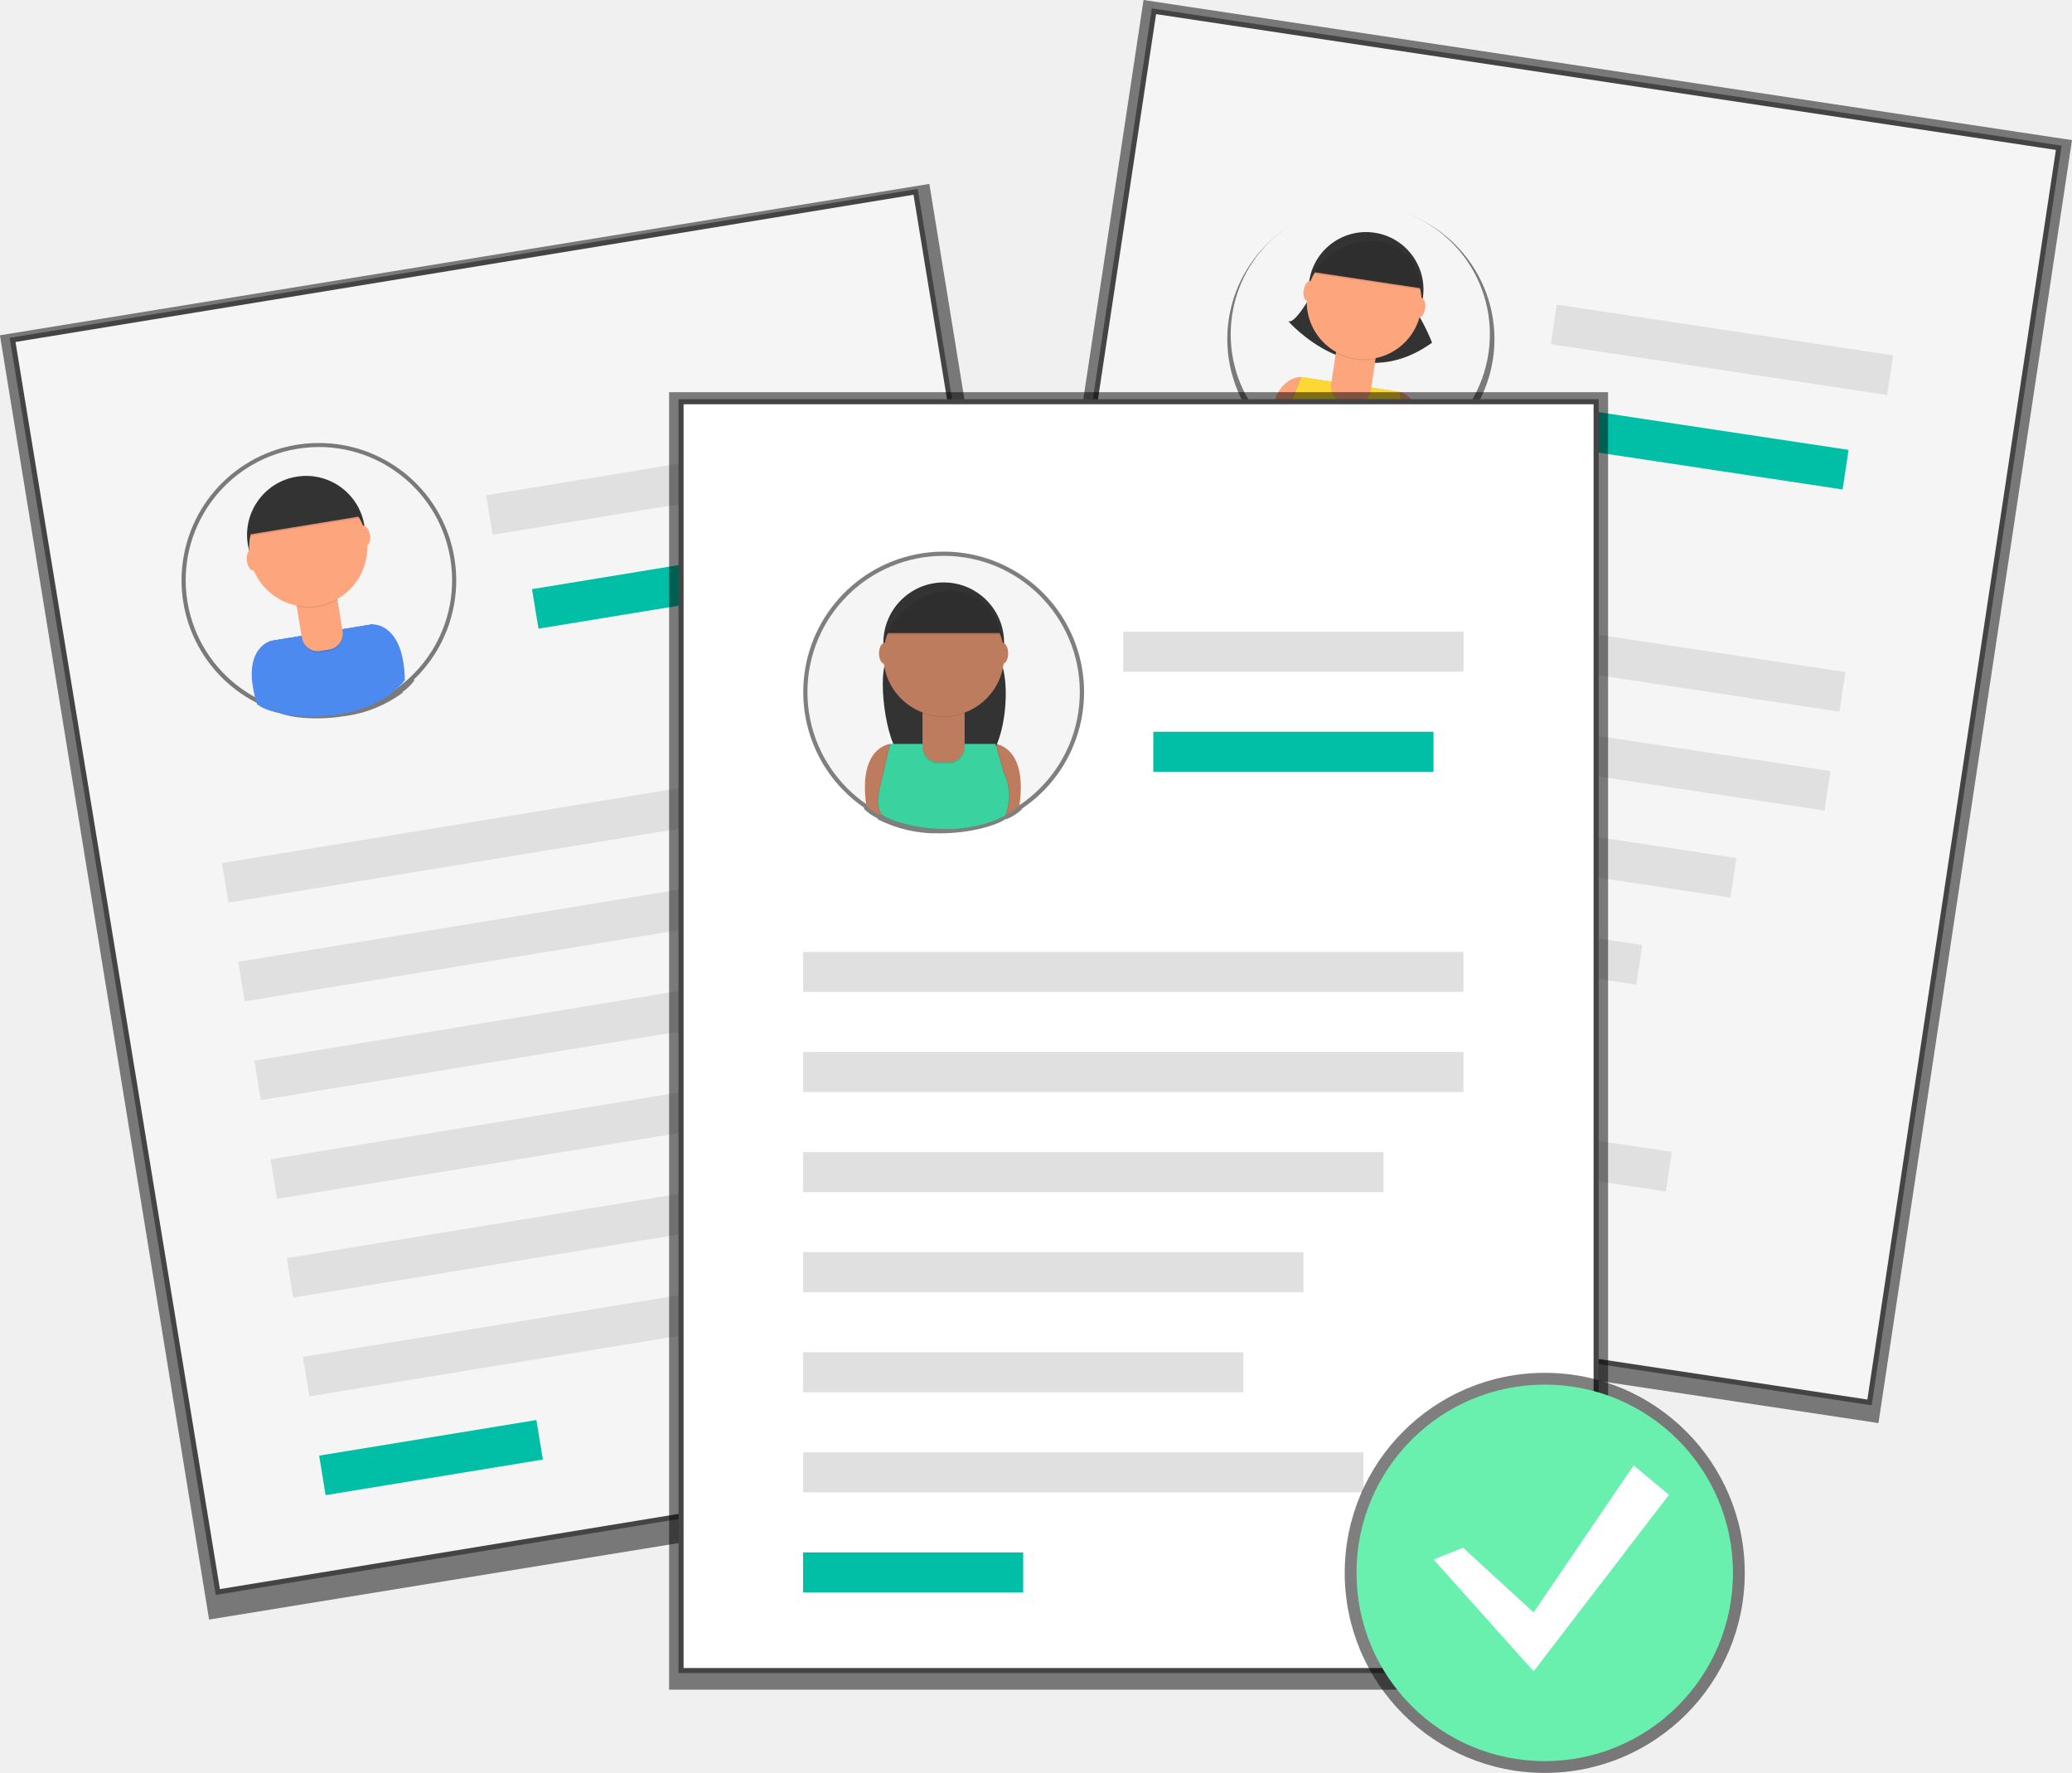
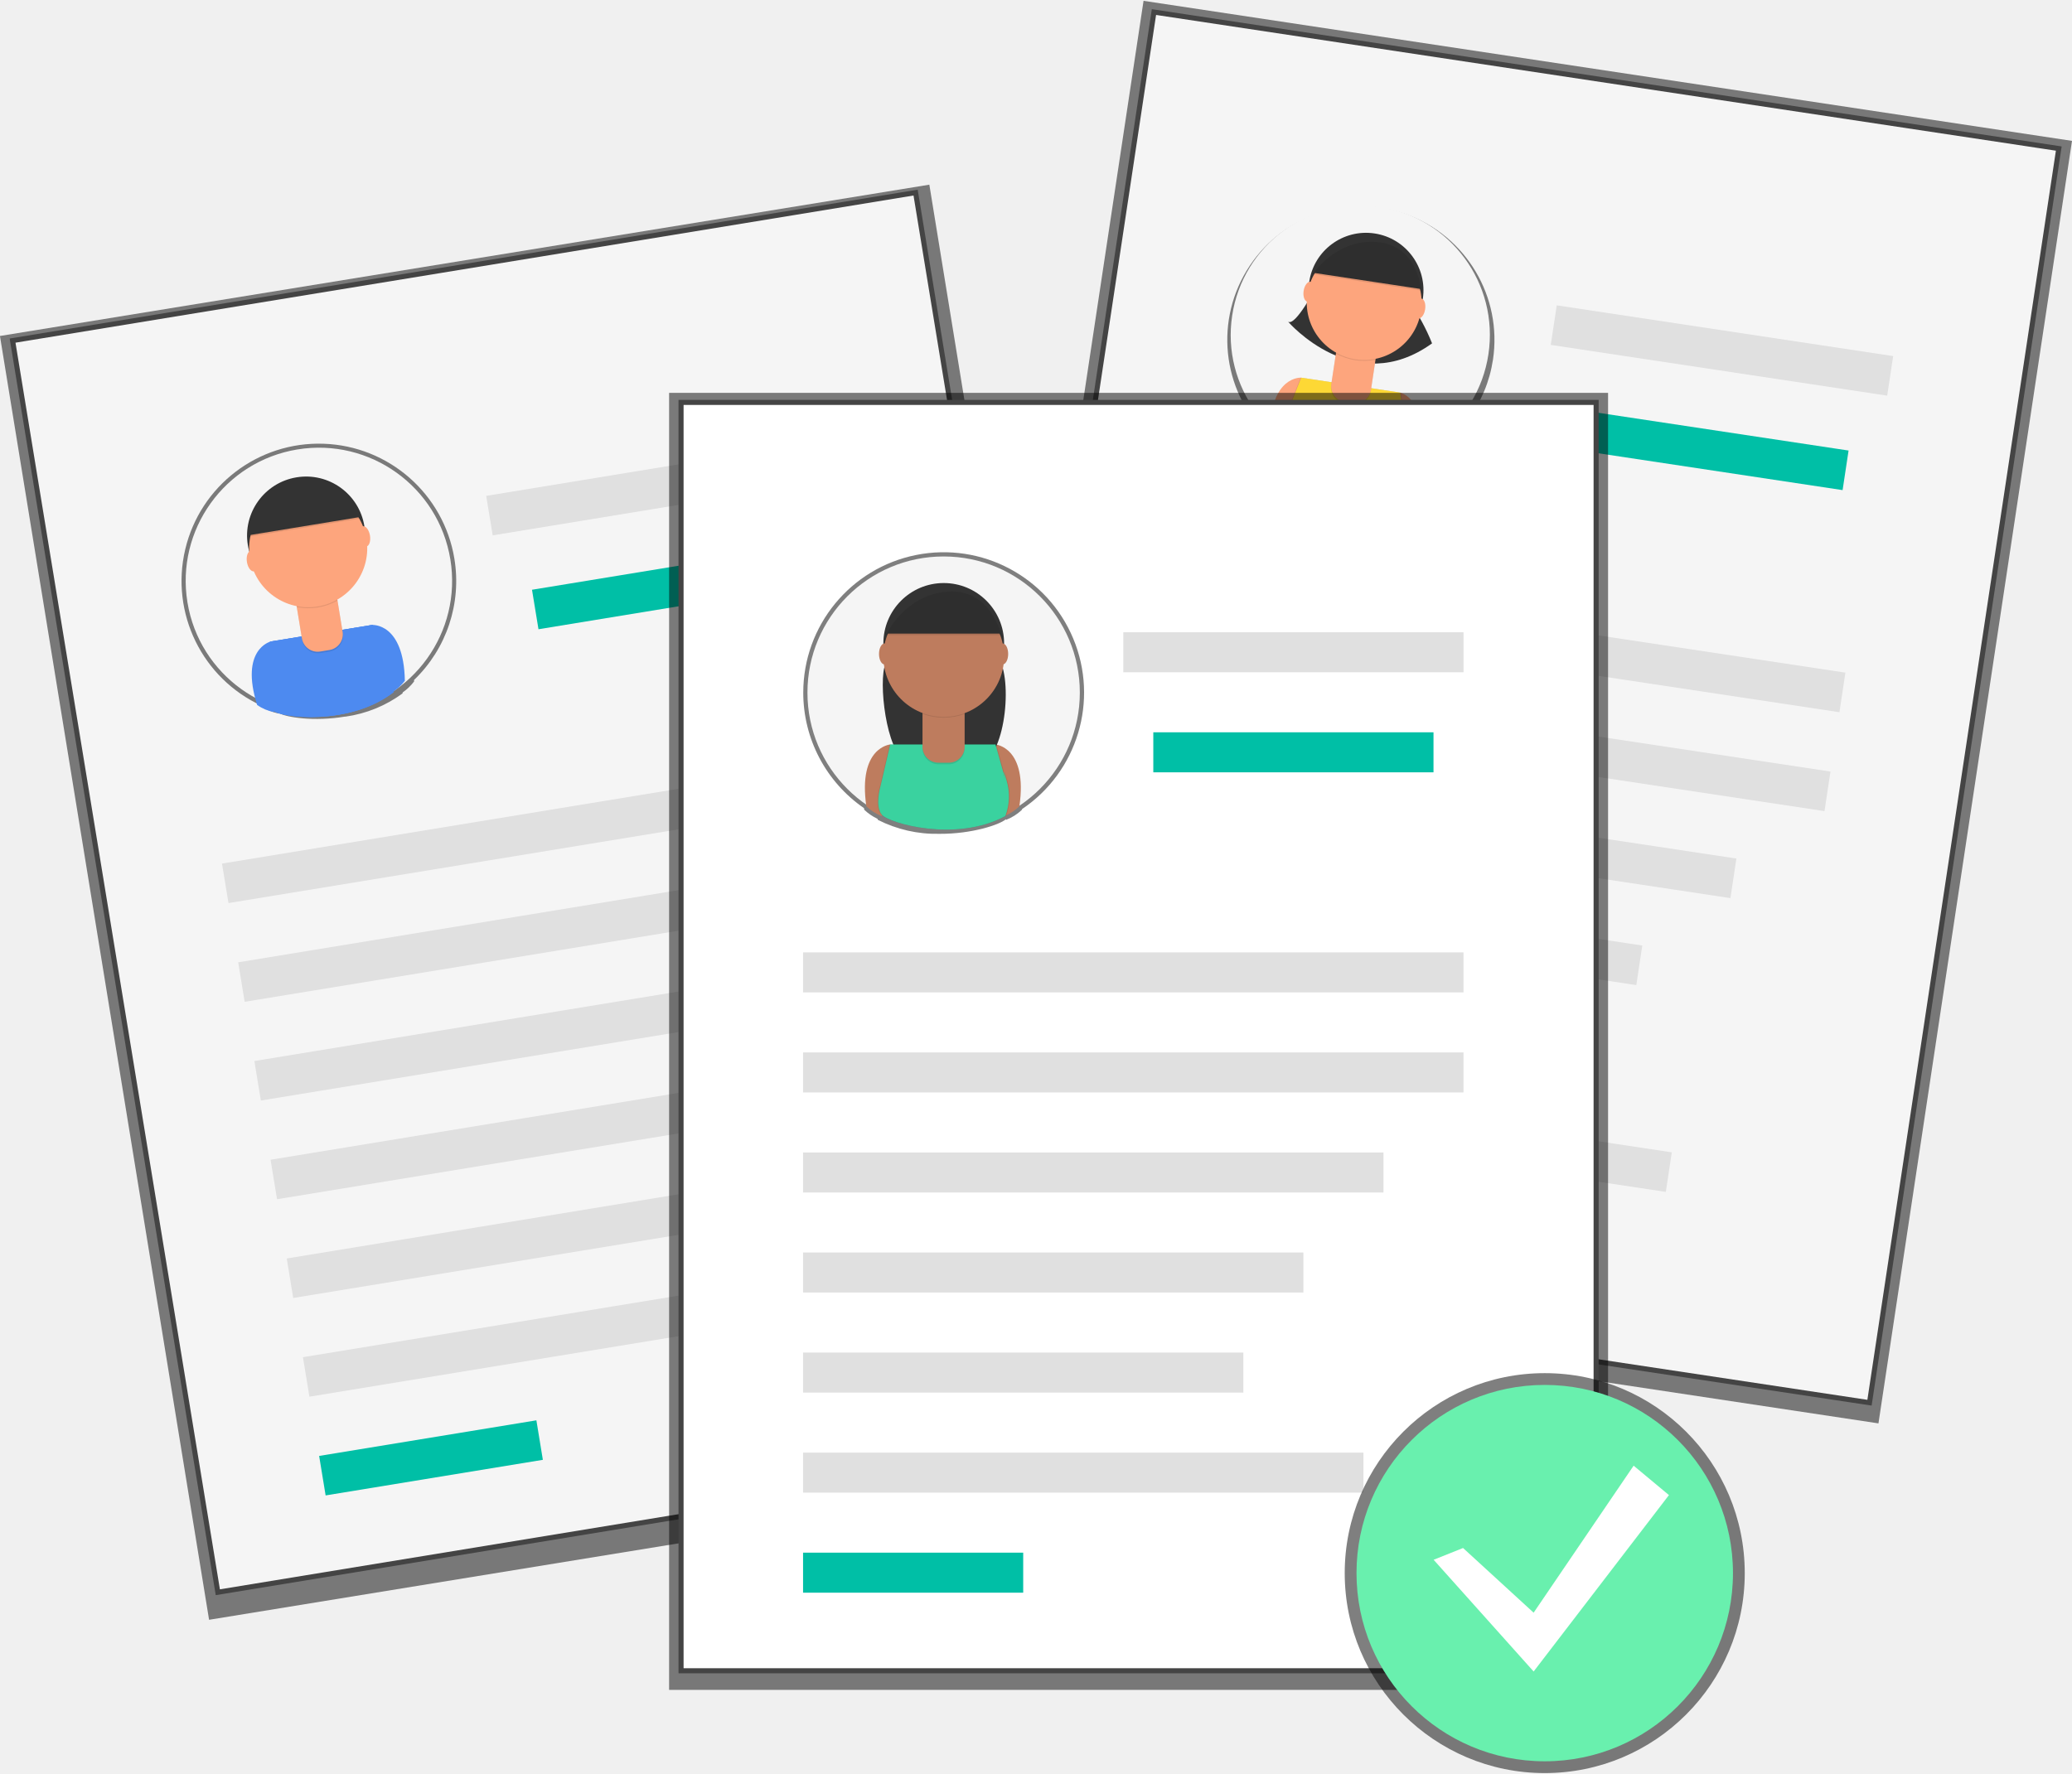
- <svg xmlns="http://www.w3.org/2000/svg" xmlns:xlink="http://www.w3.org/1999/xlink" width="409.091" height="350" viewBox="0 0 409.091 350">
+ <svg xmlns="http://www.w3.org/2000/svg" xmlns:xlink="http://www.w3.org/1999/xlink" width="362px" height="310px" viewBox="0 0 409.091 350">
  <defs>
    <linearGradient id="prefix__linear-gradient" x1=".444" x2=".444" y1="2.08" y2=".698" gradientUnits="objectBoundingBox">
      <stop offset="0" stop-color="gray" stop-opacity=".251" />
      <stop offset=".54" stop-color="gray" stop-opacity=".122" />
      <stop offset="1" stop-color="gray" stop-opacity=".102" />
    </linearGradient>
    <linearGradient id="prefix__linear-gradient-2" x1=".027" x2=".027" y1="4.202" y2="3.205" xlink:href="#prefix__linear-gradient" />
    <linearGradient id="prefix__linear-gradient-3" x1=".684" x2=".684" y1=".372" y2="-.628" xlink:href="#prefix__linear-gradient" />
    <linearGradient id="prefix__linear-gradient-4" x1="1.326" x2="1.326" y1="-2.088" y2="-3.089" xlink:href="#prefix__linear-gradient" />
    <linearGradient id="prefix__linear-gradient-5" x1=".5" x2=".5" y1="1" y2="0" xlink:href="#prefix__linear-gradient" />
    <linearGradient id="prefix__linear-gradient-6" x1="-8.568" x2="-8.568" y1="1" y2="0" xlink:href="#prefix__linear-gradient" />
    <linearGradient id="prefix__linear-gradient-7" x1=".5" x2=".5" y1="1" y2="0" xlink:href="#prefix__linear-gradient" />
    <style>
            .prefix__cls-1{opacity:.5}.prefix__cls-3,.prefix__cls-7{fill:#f5f5f5}.prefix__cls-3{stroke:#444}.prefix__cls-4{fill:#e0e0e0}.prefix__cls-5{fill:#00bfa6}.prefix__cls-8{fill:#fda57d}.prefix__cls-9{fill:#333}.prefix__cls-10{opacity:.1}.prefix__cls-14{fill:#4d8af0}.prefix__cls-18{fill:#be7c5e}
        </style>
  </defs>
  <g id="prefix__undraw_hiring_cyhs" transform="translate(-.328 -.023)">
    <g id="prefix__Group_286" class="prefix__cls-1" data-name="Group 286" transform="translate(187.892 .023)">
      <path id="prefix__Rectangle_558" d="M0 0H256.147V185.387H0z" data-name="Rectangle 558" transform="rotate(-81.42 147.181 126.64)" />
    </g>
    <path id="prefix__Rectangle_559" d="M0 0H250.485V180.67H0z" class="prefix__cls-3" data-name="Rectangle 559" transform="rotate(-81.42 240.626 14.094)" />
    <path id="prefix__Rectangle_560" d="M0 0H130.397V7.904H0z" class="prefix__cls-4" data-name="Rectangle 560" transform="rotate(8.58 -636.939 1627.93)" />
    <path id="prefix__Rectangle_561" d="M0 0H130.397V7.904H0z" class="prefix__cls-4" data-name="Rectangle 561" transform="rotate(8.58 -768.613 1618.055)" />
    <path id="prefix__Rectangle_562" d="M0 0H67.176V7.904H0z" class="prefix__cls-4" data-name="Rectangle 562" transform="rotate(8.58 -247.137 2080.92)" />
    <path id="prefix__Rectangle_563" d="M0 0H55.322V7.904H0z" class="prefix__cls-5" data-name="Rectangle 563" transform="rotate(8.58 -381.805 2110.567)" />
    <path id="prefix__Rectangle_564" d="M0 0H114.594V7.904H0z" class="prefix__cls-4" data-name="Rectangle 564" transform="rotate(8.58 -900.31 1608.16)" />
    <path id="prefix__Rectangle_565" d="M0 0H98.786V7.904H0z" class="prefix__cls-4" data-name="Rectangle 565" transform="rotate(8.58 -1032.005 1598.266)" />
    <path id="prefix__Rectangle_566" d="M0 0H86.933V7.904H0z" class="prefix__cls-4" data-name="Rectangle 566" transform="rotate(8.58 -1163.693 1588.392)" />
    <path id="prefix__Rectangle_567" d="M0 0H110.64V7.904H0z" class="prefix__cls-4" data-name="Rectangle 567" transform="rotate(8.58 -1295.387 1578.517)" />
    <path id="prefix__Rectangle_568" d="M0 0H43.464V7.904H0z" class="prefix__cls-5" data-name="Rectangle 568" transform="rotate(8.58 -1427.06 1568.662)" />
    <g id="prefix__Group_287" class="prefix__cls-1" data-name="Group 287" transform="translate(242.642 40.6)">
      <path id="prefix__Path_1422" d="M733.362 193.072a26.374 26.374 0 1 0-43.895 15.518v.117a9.025 9.025 0 0 0 2.672 2.34l.051-.112c1.062 1.231 5.952 3.683 11.863 4.558h.131a24.133 24.133 0 0 0 11.765-.875s.042-.066.112-.187a9.4 9.4 0 0 0 2.714-1.315l.084-.29a26.346 26.346 0 0 0 14.5-19.753z" data-name="Path 1422" transform="translate(-680.908 -162.764)" />
    </g>
    <circle id="prefix__Ellipse_271" cx="25.583" cy="25.583" r="25.583" class="prefix__cls-7" data-name="Ellipse 271" transform="rotate(-81.42 170.736 -95.593)" />
    <path id="prefix__Path_1423" d="M705.093 235.078s-6.083-.416-6.163 10.805a8.756 8.756 0 0 0 2.592 2.26l5.12-10.964z" class="prefix__cls-8" data-name="Path 1423" transform="translate(-447.854 -160.636)" />
    <path id="prefix__Path_1424" d="M751.511 241.39s5.952 1.4 2.7 12.144a8.756 8.756 0 0 1-3.145 1.4l-1.661-11.984z" class="prefix__cls-8" data-name="Path 1424" transform="translate(-474.711 -163.996)" />
    <path id="prefix__Path_1425" d="M712.123 196.72s-4.127 7.913-5.573 6.893c0 0 13.131 15.316 28.429 4.287a40.2 40.2 0 0 0-4.6-8.423z" class="prefix__cls-9" data-name="Path 1425" transform="translate(-451.908 -140.23)" />
    <circle id="prefix__Ellipse_272" cx="11.339" cy="11.339" r="11.339" class="prefix__cls-9" data-name="Ellipse 272" transform="rotate(-81.42 167.323 -116.07)" />
    <path id="prefix__Path_1426" d="M726.967 238l-19.561-2.948-3 7.548s-1.619 3.458-.524 5.255 13 7.3 22.93 3.744a10.318 10.318 0 0 0 1.245-6.481c-.491-3.809-.22-.3-.22-.3z" class="prefix__cls-10" data-name="Path 1426" transform="translate(-450.284 -160.623)" />
    <path id="prefix__Path_1427" d="M727.532 238.088l-19.561-2.948-3 7.544s-1.619 3.458-.524 5.255 13 7.3 22.93 3.744a10.318 10.318 0 0 0 1.245-6.481c-.491-3.809-.22-.3-.22-.3z" class="prefix__cls-10" data-name="Path 1427" transform="translate(-450.587 -160.671)" />
    <path id="prefix__Path_1428" d="M727.217 238.038l-19.561-2.948-3 7.548s-1.619 3.458-.524 5.255 13 7.3 22.93 3.744a10.319 10.319 0 0 0 1.245-6.481c-.491-3.809-.22-.3-.22-.3z" data-name="Path 1428" transform="translate(-450.417 -160.644)" style="fill:#fdd835" />
    <path id="prefix__Path_1429" d="M0 0h7.918v7.141a3.149 3.149 0 0 1-3.149 3.149h-1.62A3.149 3.149 0 0 1 0 7.141V0z" class="prefix__cls-10" data-name="Path 1429" transform="rotate(8.58 -326.998 1795.477)" />
    <path id="prefix__Path_1430" d="M0 0h7.913v7.141a3.149 3.149 0 0 1-3.149 3.149H3.149A3.149 3.149 0 0 1 0 7.141z" class="prefix__cls-8" data-name="Path 1430" transform="rotate(8.58 -325.05 1795.62)" />
    <path id="prefix__Path_1431" d="M726.77 223.876a11.386 11.386 0 0 0 7.82 1.2l.145-.959-7.824-1.179z" class="prefix__cls-10" data-name="Path 1431" transform="translate(-462.666 -154.18)" />
    <circle id="prefix__Ellipse_273" cx="11.339" cy="11.339" r="11.339" class="prefix__cls-8" data-name="Ellipse 273" transform="rotate(-81.42 168.553 -114.64)" />
    <path id="prefix__Path_1432" d="M717.07 183.531l21.386 3.224s-.524-8.891-8.69-9.579-12.696 6.355-12.696 6.355z" class="prefix__cls-9" data-name="Path 1432" transform="translate(-457.505 -129.806)" />
    <ellipse id="prefix__Ellipse_274" cx="1.979" cy="1.053" class="prefix__cls-8" data-name="Ellipse 274" rx="1.979" ry="1.053" transform="rotate(-81.42 163.151 -119.95)" />
    <ellipse id="prefix__Ellipse_275" cx="1.979" cy="1.053" class="prefix__cls-8" data-name="Ellipse 275" rx="1.979" ry="1.053" transform="rotate(-81.42 176.027 -131.028)" />
    <path id="prefix__Path_1433" d="M717 184.151l21.386 3.224s-.524-8.891-8.69-9.579S717 184.151 717 184.151z" class="prefix__cls-10" data-name="Path 1433" transform="translate(-457.468 -130.136)" />
    <g id="prefix__Group_288" class="prefix__cls-1" data-name="Group 288" transform="translate(.328 36.415)">
      <path id="prefix__Rectangle_569" d="M0 0H185.915V256.876H0z" data-name="Rectangle 569" transform="rotate(-9.25 184.172 14.964)" />
    </g>
    <path id="prefix__Rectangle_570" d="M0 0H180.67V250.485H0z" class="prefix__cls-3" data-name="Rectangle 570" transform="rotate(-9.31 413.592 16.294)" />
    <path id="prefix__Rectangle_571" d="M0 0H130.397V7.904H0z" class="prefix__cls-4" data-name="Rectangle 571" transform="rotate(-9.31 1068.493 -185.962)" />
    <path id="prefix__Rectangle_572" d="M0 0H130.397V7.904H0z" class="prefix__cls-4" data-name="Rectangle 572" transform="rotate(-9.31 1189.822 -195.839)" />
    <path id="prefix__Rectangle_573" d="M0 0H67.176V7.904H0z" class="prefix__cls-4" data-name="Rectangle 573" transform="rotate(-9.31 648.652 -542.6)" />
    <path id="prefix__Rectangle_574" d="M0 0H55.322V7.904H0z" class="prefix__cls-5" data-name="Rectangle 574" transform="rotate(-9.31 767.021 -588.854)" />
    <path id="prefix__Rectangle_575" d="M0 0H114.594V7.904H0z" class="prefix__cls-4" data-name="Rectangle 575" transform="rotate(-9.31 1311.145 -205.716)" />
    <path id="prefix__Rectangle_576" d="M0 0H98.786V7.904H0z" class="prefix__cls-4" data-name="Rectangle 576" transform="rotate(-9.31 1432.443 -215.595)" />
    <path id="prefix__Rectangle_577" d="M0 0H86.933V7.904H0z" class="prefix__cls-4" data-name="Rectangle 577" transform="rotate(-9.31 1553.79 -225.47)" />
    <path id="prefix__Rectangle_578" d="M0 0H110.64V7.904H0z" class="prefix__cls-4" data-name="Rectangle 578" transform="rotate(-9.31 1675.089 -235.356)" />
    <path id="prefix__Rectangle_579" d="M0 0H43.464V7.904H0z" class="prefix__cls-5" data-name="Rectangle 579" transform="rotate(-9.31 1796.431 -245.25)" />
    <g id="prefix__Group_289" class="prefix__cls-1" data-name="Group 289" transform="translate(36.169 87.474)">
      <path id="prefix__Path_1434" d="M293.561 285.655a27.114 27.114 0 1 0-38.046 29.045l.037.117a9.279 9.279 0 0 0 3.351 1.432v-.126c1.427.87 6.987 1.727 13.047.716h.131a24.8 24.8 0 0 0 11.231-4.572.767.767 0 0 1 .047-.215 9.658 9.658 0 0 0 2.241-2.152v-.3a27.086 27.086 0 0 0 7.96-23.941z" data-name="Path 1434" transform="translate(-239.688 -262.931)" />
    </g>
    <circle id="prefix__Ellipse_276" cx="26.299" cy="26.299" r="26.299" class="prefix__cls-7" data-name="Ellipse 276" transform="rotate(-9.31 586.87 -156.726)" />
    <path id="prefix__Path_1435" d="M273 346.48s-6.085 1.52-2.622 12.52a9 9 0 0 0 3.252 1.4l1.549-12.345z" class="prefix__cls-14" data-name="Path 1435" transform="translate(-219.28 -219.908)" />
    <path id="prefix__Path_1436" d="M318.288 339.446s6.266-.51 6.477 11.03a9 9 0 0 1-2.635 2.34l-5.41-11.2z" class="prefix__cls-14" data-name="Path 1436" transform="translate(-244.503 -216.164)" />
    <circle id="prefix__Ellipse_277" cx="11.657" cy="11.657" r="11.657" class="prefix__cls-9" data-name="Ellipse 277" transform="rotate(-9.31 613.272 -242.908)" />
    <path id="prefix__Path_1437" d="M296.3 339.49l-20.066 3.276-.557 8.334s-.468 3.9 1.147 5.307 15.031 3.032 23.59-3.594a10.609 10.609 0 0 0-.828-6.734c-1.685-3.571-.314-.225-.314-.225z" class="prefix__cls-14" data-name="Path 1437" transform="translate(-222.634 -216.189)" />
    <path id="prefix__Path_1438" d="M296.871 339.4l-20.066 3.276-.557 8.334s-.468 3.9 1.147 5.307 15.031 3.032 23.59-3.594a10.609 10.609 0 0 0-.828-6.734c-1.685-3.571-.314-.225-.314-.225z" class="prefix__cls-14" data-name="Path 1438" transform="translate(-222.937 -216.141)" />
    <path id="prefix__Path_1439" d="M296.551 339.45l-20.066 3.276-.557 8.348s-.468 3.9 1.147 5.307 15.031 3.032 23.59-3.594a10.609 10.609 0 0 0-.828-6.734c-1.685-3.571-.314-.225-.314-.225z" class="prefix__cls-14" data-name="Path 1439" transform="translate(-222.767 -216.168)" />
    <path id="prefix__Path_1440" d="M0 0h8.138v7.427a3.149 3.149 0 0 1-3.149 3.149h-1.84A3.149 3.149 0 0 1 0 7.426V0z" class="prefix__cls-10" data-name="Path 1440" transform="rotate(-9.31 759.512 -301.53)" />
    <path id="prefix__Path_1441" d="M0 0h8.138v7.427a3.149 3.149 0 0 1-3.149 3.149h-1.84A3.149 3.149 0 0 1 0 7.427V0z" class="prefix__cls-8" data-name="Path 1441" transform="rotate(-9.31 757.665 -301.384)" />
    <path id="prefix__Path_1442" d="M288.159 329.329a11.7 11.7 0 0 0 8.03-1.292l-.164-.987-8.025 1.32z" class="prefix__cls-10" data-name="Path 1442" transform="translate(-229.223 -209.57)" />
    <circle id="prefix__Ellipse_278" cx="11.657" cy="11.657" r="11.657" class="prefix__cls-8" data-name="Ellipse 278" transform="rotate(-9.31 628.818 -244.195)" />
    <path id="prefix__Path_1443" d="M268.18 290.279l21.943-3.594s-3.327-8.554-11.526-6.626-10.417 10.22-10.417 10.22z" class="prefix__cls-10" data-name="Path 1443" transform="translate(-218.678 -184.418)" />
    <path id="prefix__Path_1444" d="M268.07 289.643l21.961-3.6s-3.327-8.554-11.526-6.626-10.435 10.226-10.435 10.226z" class="prefix__cls-9" data-name="Path 1444" transform="translate(-218.619 -184.078)" />
    <ellipse id="prefix__Ellipse_279" cx="1.089" cy="2.041" class="prefix__cls-8" data-name="Ellipse 279" rx="1.089" ry="2.041" transform="rotate(-9.25 697.093 -246.911)" />
    <ellipse id="prefix__Ellipse_280" cx="1.086" cy="2.036" class="prefix__cls-8" data-name="Ellipse 280" rx="1.086" ry="2.036" transform="rotate(-9.31 673.86 -383.398)" />
    <g id="prefix__Group_290" class="prefix__cls-1" data-name="Group 290" transform="translate(132.434 77.446)">
      <path id="prefix__Rectangle_580" d="M0 0H185.387V256.147H0z" data-name="Rectangle 580" />
    </g>
    <path id="prefix__Rectangle_581" d="M0 0H180.67V250.485H0z" data-name="Rectangle 581" transform="translate(134.793 79.331)" style="fill:#fff;stroke:#444" />
    <g id="prefix__Group_291" class="prefix__cls-1" data-name="Group 291" transform="translate(158.921 108.921)">
      <path id="prefix__Path_1445" d="M502 336.483a27.722 27.722 0 1 1 43.188 23.01v.122a9.49 9.49 0 0 1-3.145 2l-.037-.122c-1.3 1.114-6.762 2.9-13.042 2.878h-.136a25.478 25.478 0 0 1-12.092-2.756s-.033-.075-.084-.211a9.874 9.874 0 0 1-2.616-1.792l-.042-.314A27.694 27.694 0 0 1 502 336.483z" data-name="Path 1445" transform="translate(-502 -308.761)" />
    </g>
    <circle id="prefix__Ellipse_281" cx="26.889" cy="26.889" r="26.889" class="prefix__cls-7" data-name="Ellipse 281" transform="translate(159.749 109.754)" />
    <path id="prefix__Path_1446" d="M533.008 389.89s-6.406.519-4.712 12.218a9.206 9.206 0 0 0 3.051 1.942l3.6-12.2z" class="prefix__cls-18" data-name="Path 1446" transform="translate(-356.918 -243.004)" />
    <path id="prefix__Path_1447" d="M580.928 389.89s6.406.519 4.712 12.218a9.205 9.205 0 0 1-3.051 1.942L579 391.813z" class="prefix__cls-18" data-name="Path 1447" transform="translate(-384.046 -243.004)" />
    <path id="prefix__Path_1448" d="M537.295 349s-.491 1.437-1.193 3.1c-1.526 3.631.215 17.586 3.865 19.074a20.725 20.725 0 0 0 15.073.7c4.862-1.774 6.36-17.656 2.925-21.526-.4-.468-.824-.9-1.263-1.343z" class="prefix__cls-9" data-name="Path 1448" transform="translate(-360.928 -221.249)" />
    <circle id="prefix__Ellipse_282" cx="11.919" cy="11.919" r="11.919" class="prefix__cls-9" data-name="Ellipse 282" transform="translate(174.738 115.004)" />
    <path id="prefix__Path_1449" d="M556.519 389.89h-20.791l-1.942 8.316s-1.142 3.851.276 5.545 14.661 5.545 24.395.276a10.847 10.847 0 0 0 .276-6.93c-1.109-3.879-.276-.276-.276-.276z" class="prefix__cls-10" data-name="Path 1449" transform="translate(-359.759 -243.004)" />
    <path id="prefix__Path_1450" d="M557.1 389.89h-20.8l-1.942 8.316s-1.142 3.851.276 5.545 14.661 5.545 24.395.276a10.847 10.847 0 0 0 .276-6.93c-1.109-3.879-.276-.276-.276-.276z" class="prefix__cls-10" data-name="Path 1450" transform="translate(-360.063 -243.004)" />
    <path id="prefix__Path_1451" d="M556.779 389.89h-20.791l-1.942 8.316s-1.142 3.851.276 5.545 14.661 5.545 24.395.276a10.847 10.847 0 0 0 .276-6.93c-1.109-3.879-.276-.276-.276-.276z" data-name="Path 1451" transform="translate(-359.898 -243.004)" style="fill:#3ad29f" />
    <path id="prefix__Path_1452" d="M389.545 299.11h8.316v7.665a3.149 3.149 0 0 1-3.149 3.149h-2.022a3.149 3.149 0 0 1-3.149-3.149v-7.665z" class="prefix__cls-10" data-name="Path 1452" transform="translate(-207.076 -159.126)" />
    <path id="prefix__Path_1453" d="M389.545 298.45h8.316v7.665a3.149 3.149 0 0 1-3.149 3.149h-2.022a3.149 3.149 0 0 1-3.149-3.149v-7.665z" class="prefix__cls-18" data-name="Path 1453" transform="translate(-207.076 -158.775)" />
    <path id="prefix__Path_1454" d="M552.35 375.84a11.971 11.971 0 0 0 8.316 0v-1.02h-8.316z" class="prefix__cls-10" data-name="Path 1454" transform="translate(-369.867 -234.986)" />
    <circle id="prefix__Ellipse_283" cx="11.919" cy="11.919" r="11.919" class="prefix__cls-18" data-name="Ellipse 283" transform="translate(174.738 117.592)" />
    <path id="prefix__Path_1455" d="M536.91 333.291h22.734s-1.942-9.181-10.534-8.592-12.2 8.592-12.2 8.592z" class="prefix__cls-9" data-name="Path 1455" transform="translate(-361.653 -208.305)" />
    <ellipse id="prefix__Ellipse_284" cx="1.109" cy="2.078" class="prefix__cls-18" data-name="Ellipse 284" rx="1.109" ry="2.078" transform="translate(173.877 126.928)" />
    <ellipse id="prefix__Ellipse_285" cx="1.109" cy="2.078" class="prefix__cls-18" data-name="Ellipse 285" rx="1.109" ry="2.078" transform="translate(197.162 126.928)" />
    <path id="prefix__Path_1456" d="M536.91 333.941h22.734s-1.942-9.181-10.534-8.592-12.2 8.592-12.2 8.592z" class="prefix__cls-10" data-name="Path 1456" transform="translate(-361.653 -208.651)" />
    <path id="prefix__Rectangle_582" d="M0 0H130.397V7.904H0z" class="prefix__cls-4" data-name="Rectangle 582" transform="translate(158.883 187.945)" />
    <path id="prefix__Rectangle_583" d="M0 0H130.397V7.904H0z" class="prefix__cls-4" data-name="Rectangle 583" transform="translate(158.883 207.702)" />
    <path id="prefix__Rectangle_584" d="M0 0H67.176V7.904H0z" class="prefix__cls-4" data-name="Rectangle 584" transform="translate(222.109 124.724)" />
    <path id="prefix__Rectangle_585" d="M0 0H55.322V7.904H0z" class="prefix__cls-5" data-name="Rectangle 585" transform="translate(228.034 144.481)" />
    <path id="prefix__Rectangle_586" d="M0 0H114.594V7.904H0z" class="prefix__cls-4" data-name="Rectangle 586" transform="translate(158.883 227.46)" />
    <path id="prefix__Rectangle_587" d="M0 0H98.786V7.904H0z" class="prefix__cls-4" data-name="Rectangle 587" transform="translate(158.883 247.217)" />
    <path id="prefix__Rectangle_588" d="M0 0H86.933V7.904H0z" class="prefix__cls-4" data-name="Rectangle 588" transform="translate(158.883 266.979)" />
    <path id="prefix__Rectangle_589" d="M0 0H110.64V7.904H0z" class="prefix__cls-4" data-name="Rectangle 589" transform="translate(158.883 286.736)" />
    <path id="prefix__Rectangle_590" d="M0 0H43.464V7.904H0z" class="prefix__cls-5" data-name="Rectangle 590" transform="translate(158.883 306.493)" />
    <g id="prefix__Group_292" class="prefix__cls-1" data-name="Group 292" transform="translate(265.826 271.041)">
      <circle id="prefix__Ellipse_286" cx="39.491" cy="39.491" r="39.491" data-name="Ellipse 286" />
    </g>
    <circle id="prefix__Ellipse_287" cx="37.165" cy="37.165" r="37.165" data-name="Ellipse 287" transform="translate(268.152 273.366)" style="fill:#69f0ae" />
    <path id="prefix__Path_1457" d="M611 634.477l13.936 12.775 19.743-29.032 6.973 5.807-26.716 34.84L605.19 636.8z" data-name="Path 1457" transform="translate(-321.811 -328.905)" style="fill:#fff" />
  </g>
</svg>
